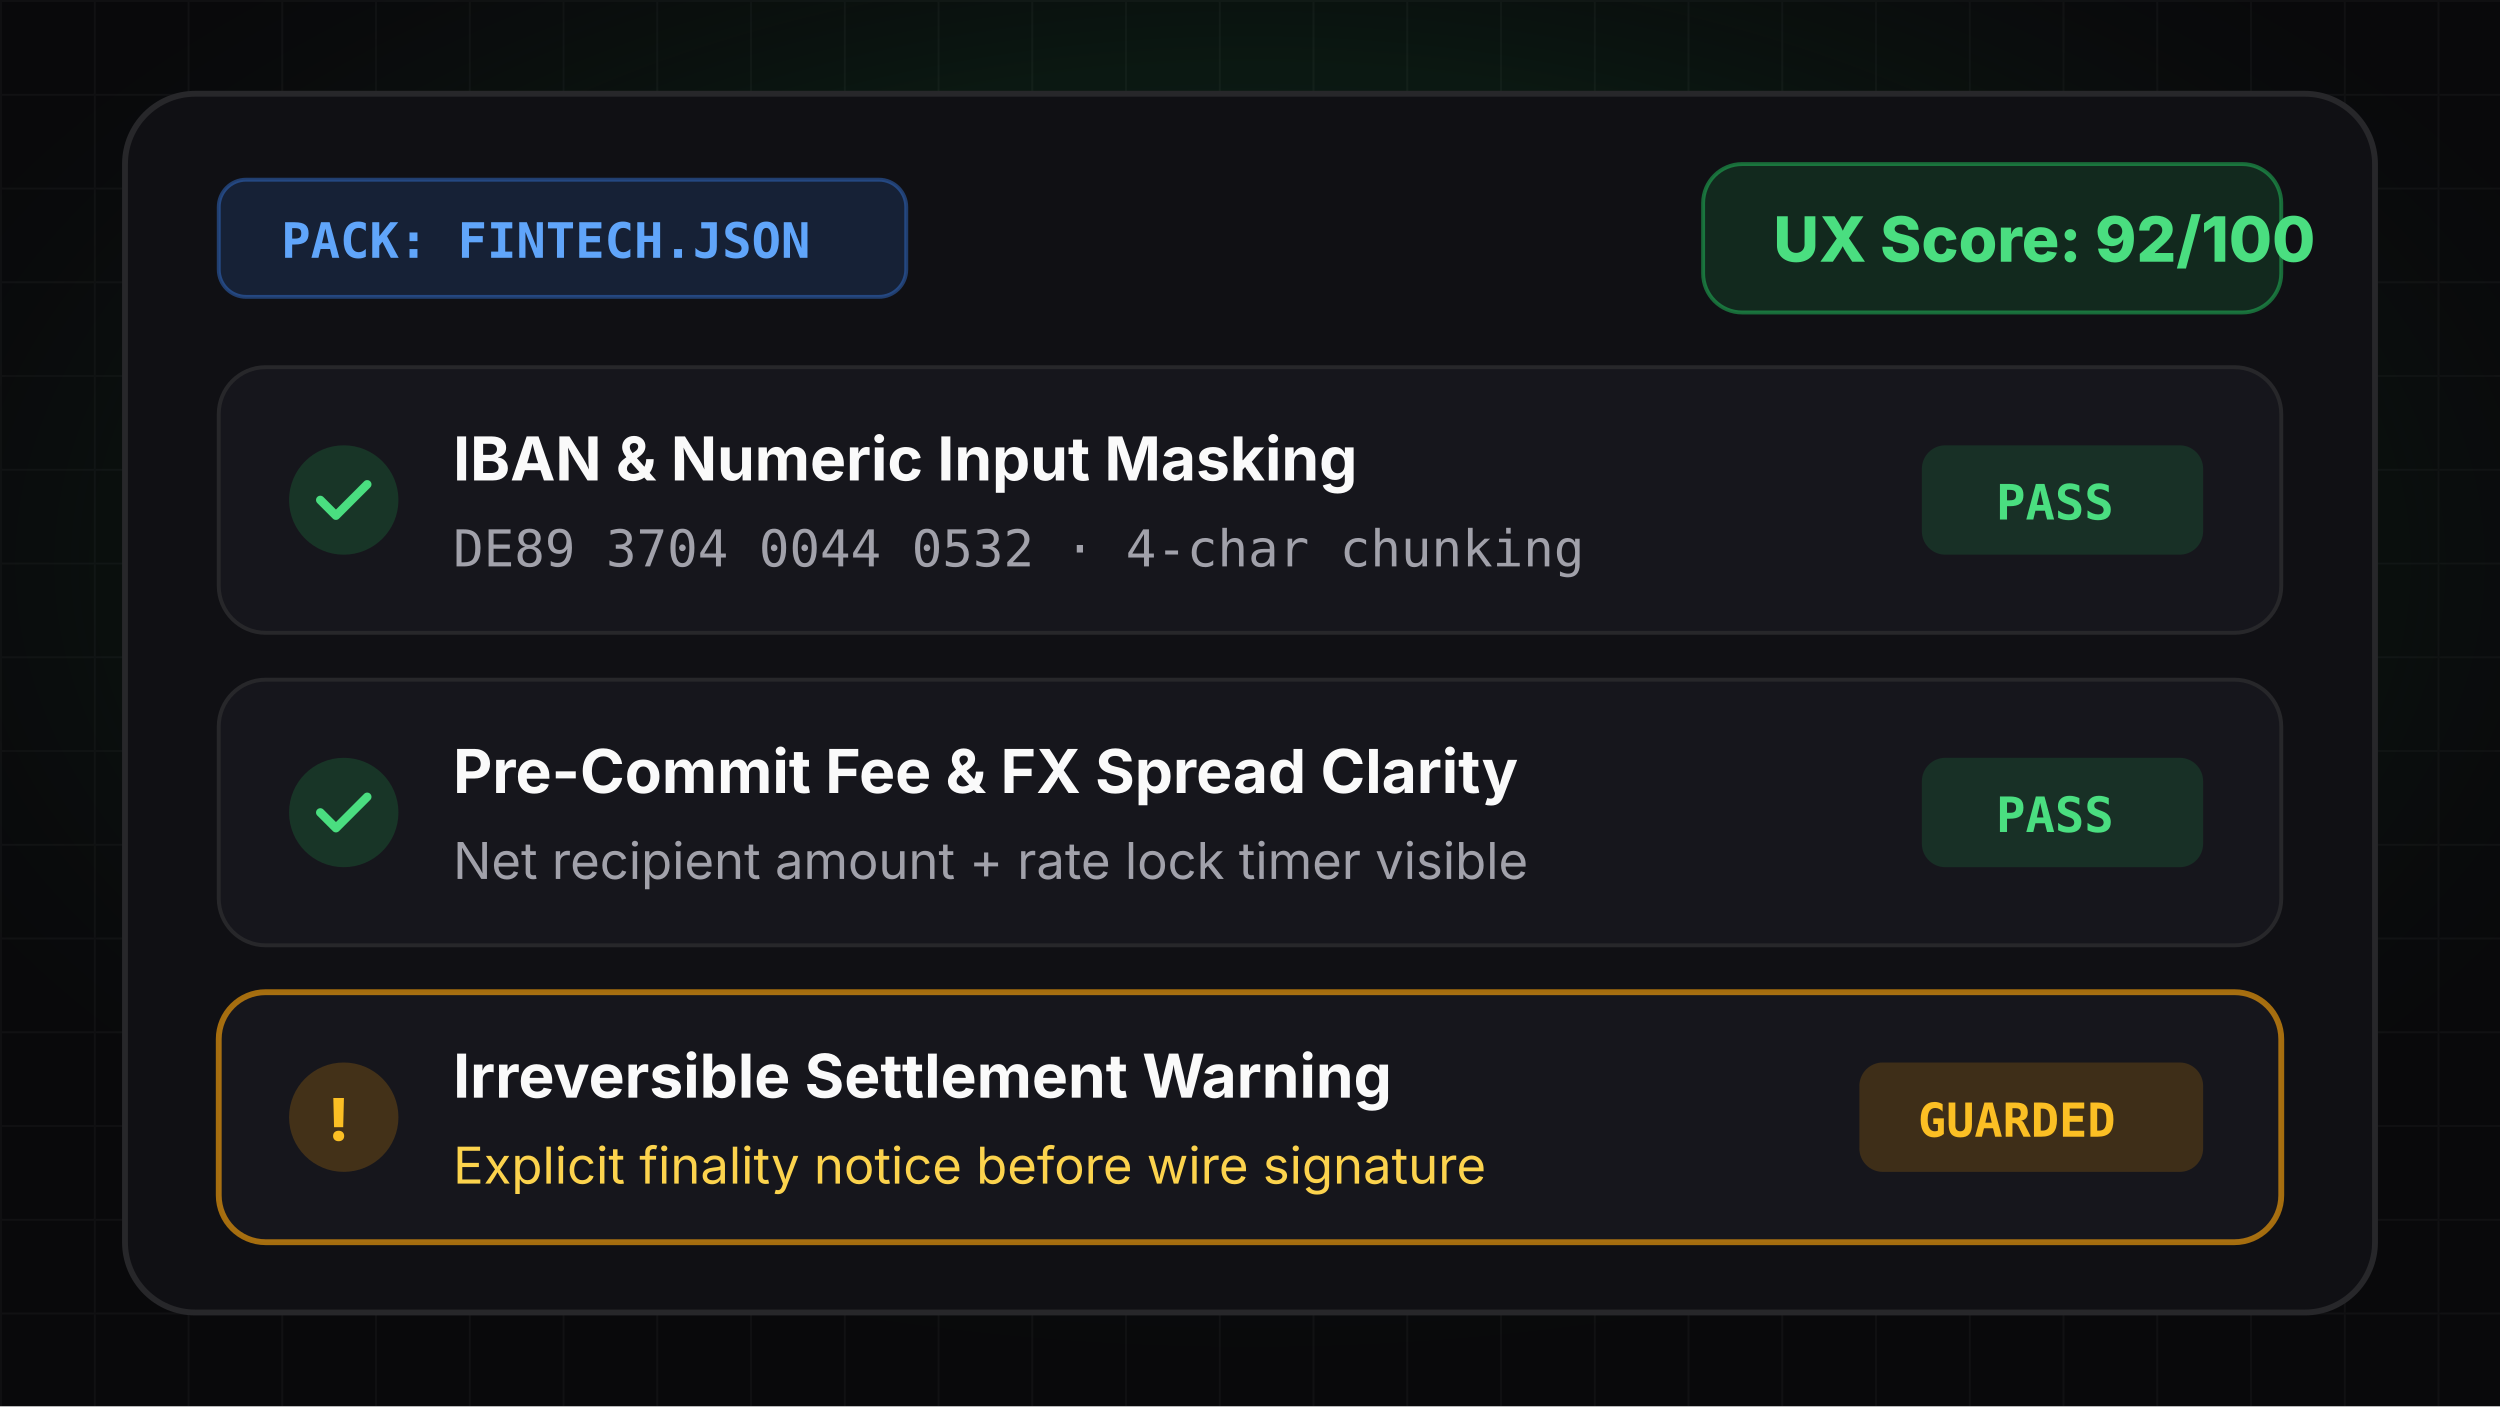
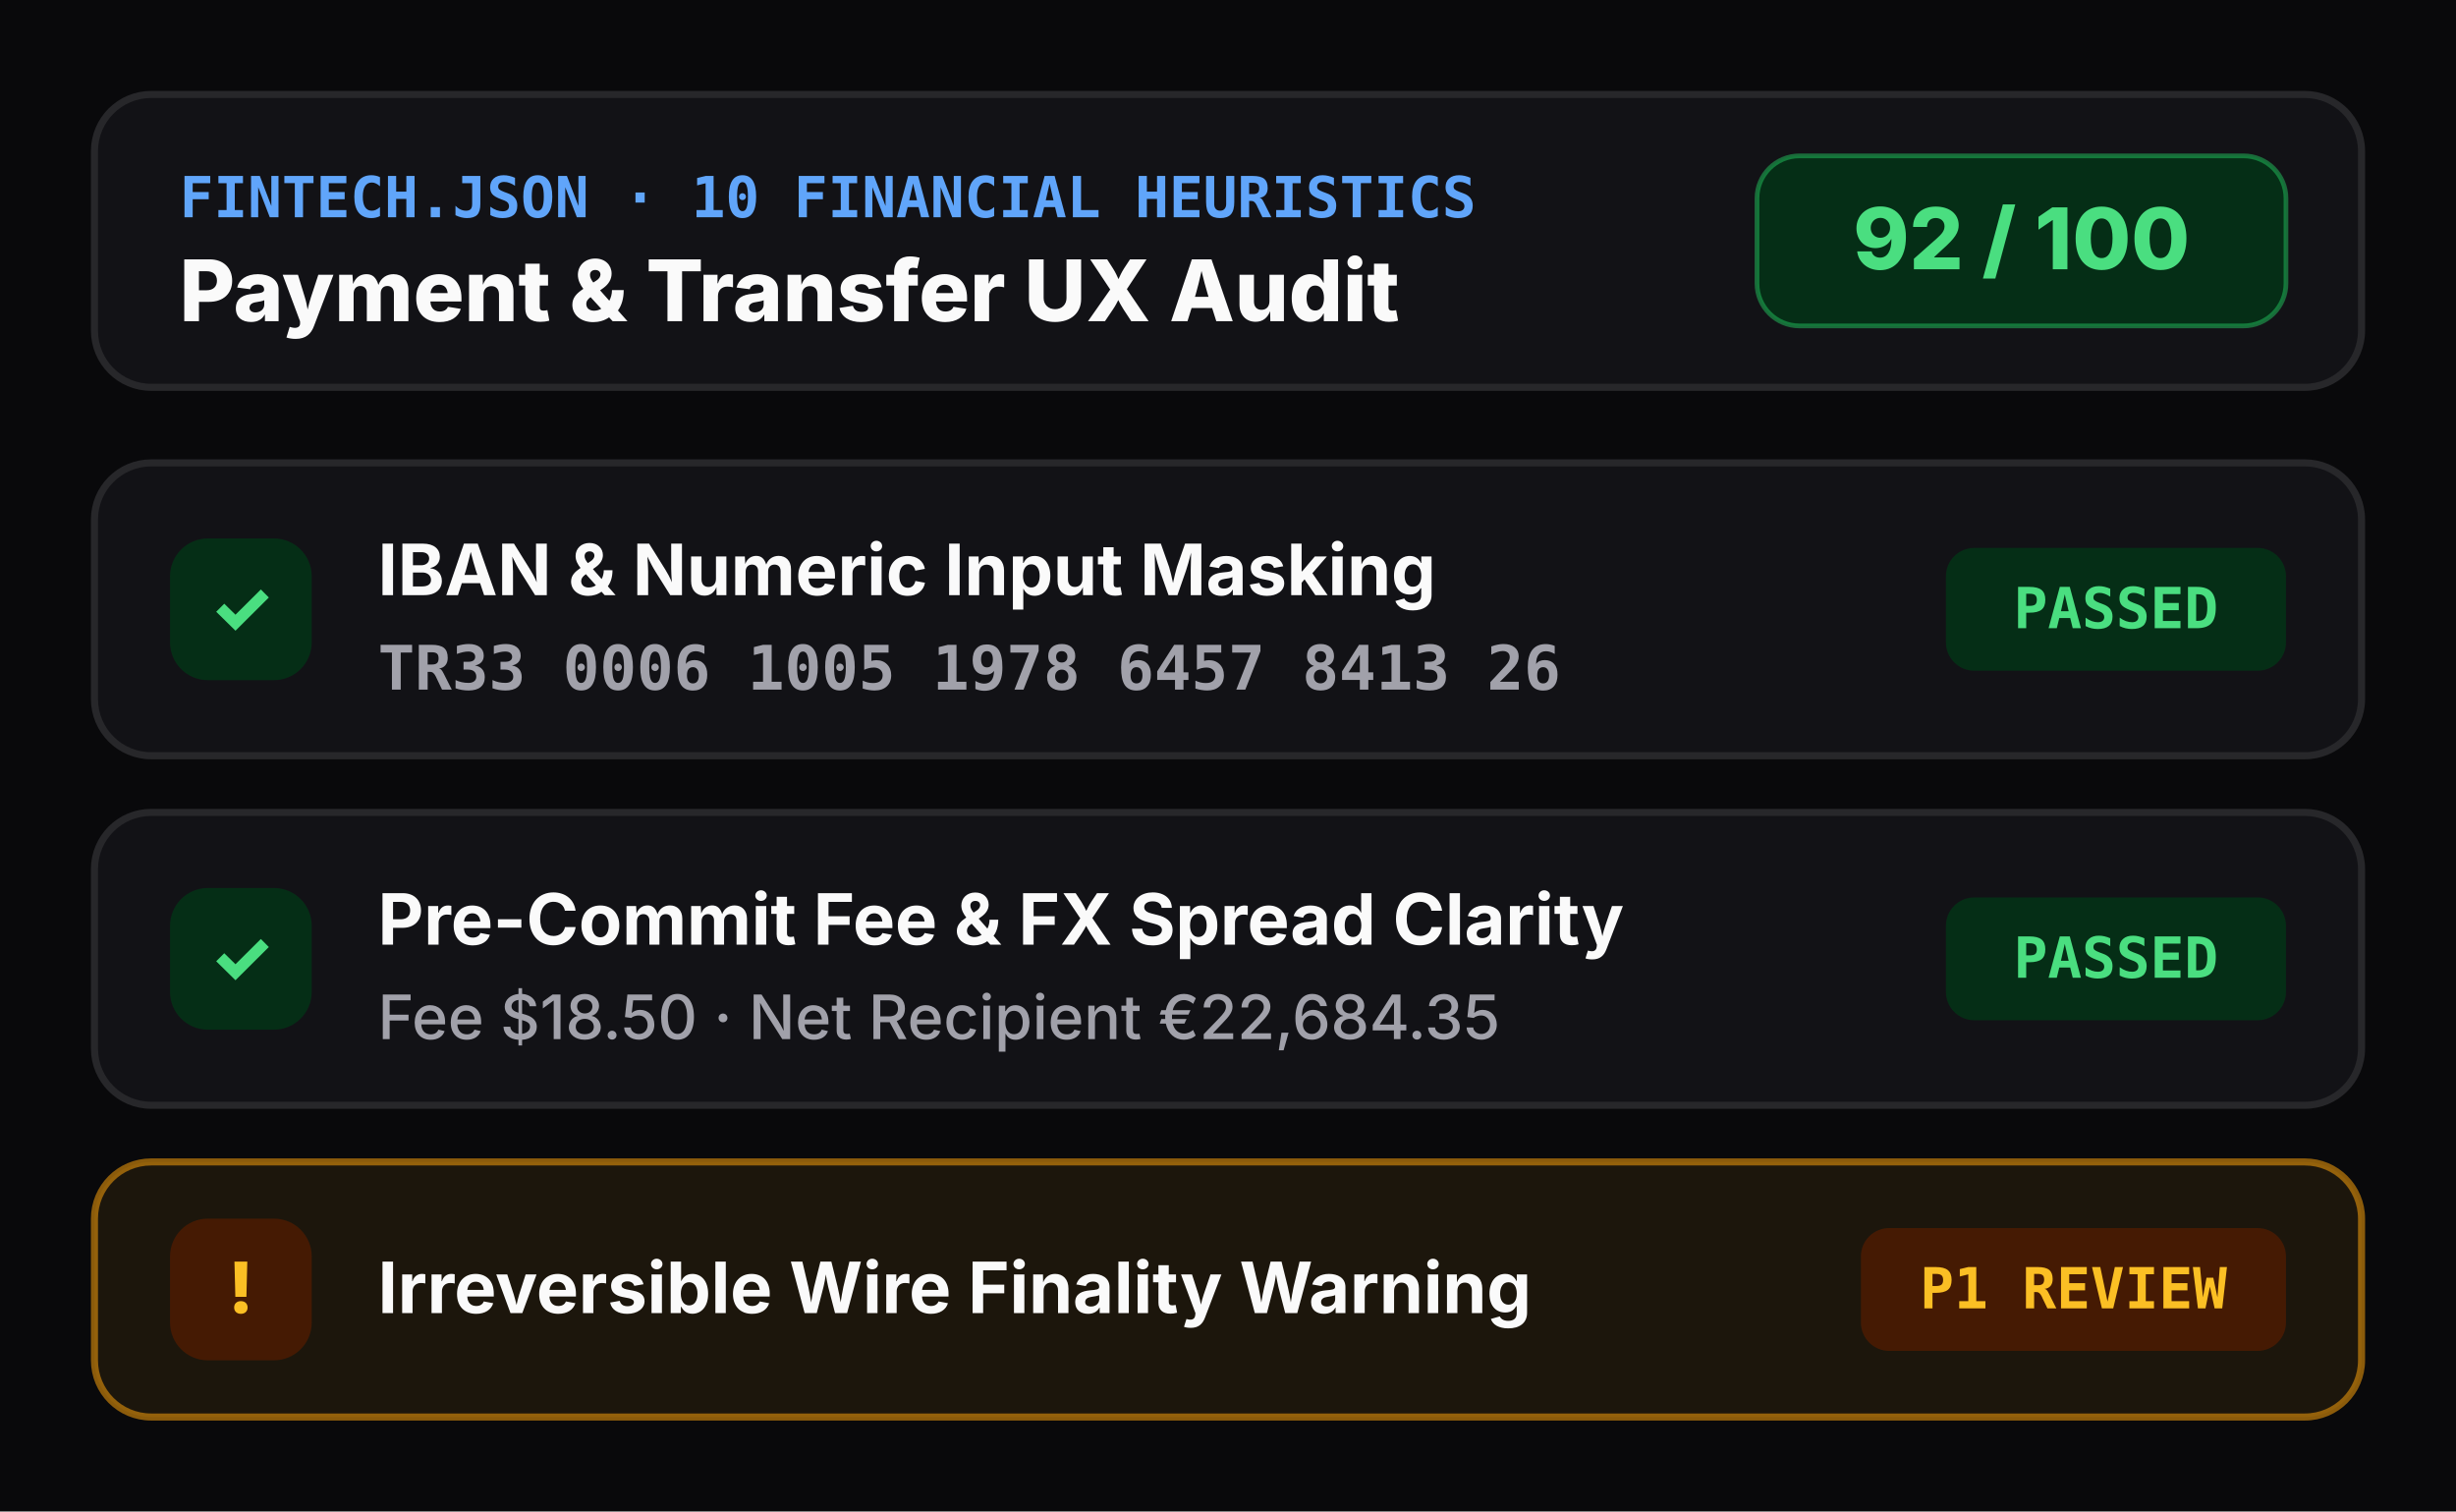
- <svg xmlns="http://www.w3.org/2000/svg" viewBox="0 0 640 360" width="640" height="360" fill="none">
-   <defs>
-     <radialGradient id="glowFin" cx="50%" cy="40%" r="60%">
-       <stop offset="0%" stop-color="#3b82f6" stop-opacity="0.18" />
-       <stop offset="60%" stop-color="#22c55e" stop-opacity="0.08" />
-       <stop offset="100%" stop-color="#09090b" stop-opacity="0" />
-     </radialGradient>
-     <pattern id="gridFin" width="24" height="24" patternUnits="userSpaceOnUse">
-       <path d="M 24 0 L 0 0 0 24" fill="none" stroke="#ffffff" stroke-opacity="0.03" stroke-width="1" />
-     </pattern>
-   </defs>
-   <rect width="640" height="360" fill="#09090b" />
-   <rect width="640" height="360" fill="url(#gridFin)" />
-   <rect width="640" height="360" fill="url(#glowFin)" />
-   <rect x="32" y="24" width="576" height="312" rx="18" fill="#101014" stroke="#27272a" stroke-width="1.5" />
-   <rect x="56" y="46" width="176" height="30" rx="7" fill="#3b82f6" fill-opacity="0.15" stroke="#3b82f6" stroke-opacity="0.4" />
-   <text x="72" y="66" fill="#60a5fa" font-family="SF Mono, monospace" font-size="12.5" font-weight="700">PACK: FINTECH.JSON</text>
-   <rect x="436" y="42" width="148" height="38" rx="10" fill="#22c55e" fill-opacity="0.14" stroke="#22c55e" stroke-opacity="0.5" />
-   <text x="454" y="67" fill="#4ade80" font-family="Inter, sans-serif" font-size="16" font-weight="800">UX Score: 92/100</text>
-   <rect x="56" y="94" width="528" height="68" rx="12" fill="#16161c" stroke="#27272a" />
-   <circle cx="88" cy="128" r="14" fill="#22c55e" fill-opacity="0.18" />
-   <path d="M82 128l4 4 8-8" stroke="#4ade80" stroke-width="2.2" stroke-linecap="round" stroke-linejoin="round" />
-   <text x="116" y="123" fill="#fafafa" font-family="Inter, sans-serif" font-size="15.5" font-weight="700">IBAN &amp; Numeric Input Masking</text>
-   <text x="116" y="145" fill="#a1a1aa" font-family="SF Mono, monospace" font-size="13">DE89 3704 0044 0532 · 4-char chunking</text>
-   <rect x="492" y="114" width="72" height="28" rx="6" fill="#22c55e" fill-opacity="0.15" />
-   <text x="511" y="133" fill="#4ade80" font-family="SF Mono, monospace" font-size="12.5" font-weight="700">PASS</text>
-   <rect x="56" y="174" width="528" height="68" rx="12" fill="#16161c" stroke="#27272a" />
-   <circle cx="88" cy="208" r="14" fill="#22c55e" fill-opacity="0.18" />
-   <path d="M82 208l4 4 8-8" stroke="#4ade80" stroke-width="2.2" stroke-linecap="round" stroke-linejoin="round" />
-   <text x="116" y="203" fill="#fafafa" font-family="Inter, sans-serif" font-size="15.5" font-weight="700">Pre-Commit Fee &amp; FX Spread Clarity</text>
-   <text x="116" y="225" fill="#a1a1aa" font-family="Inter, sans-serif" font-size="13">Net recipient amount + rate lock timer visible</text>
-   <rect x="492" y="194" width="72" height="28" rx="6" fill="#22c55e" fill-opacity="0.15" />
-   <text x="511" y="213" fill="#4ade80" font-family="SF Mono, monospace" font-size="12.5" font-weight="700">PASS</text>
-   <rect x="56" y="254" width="528" height="64" rx="12" fill="#16161c" stroke="#f59e0b" stroke-opacity="0.65" stroke-width="1.5" />
-   <circle cx="88" cy="286" r="14" fill="#f59e0b" fill-opacity="0.2" />
-   <text x="84" y="292" fill="#fbbf24" font-family="Inter, sans-serif" font-size="15" font-weight="800">!</text>
-   <text x="116" y="281" fill="#fafafa" font-family="Inter, sans-serif" font-size="15.5" font-weight="700">Irreversible Settlement Warning</text>
-   <text x="116" y="303" fill="#fcd34d" font-family="Inter, sans-serif" font-size="13">Explicit finality notice before wire signature</text>
-   <rect x="476" y="272" width="88" height="28" rx="6" fill="#f59e0b" fill-opacity="0.18" />
-   <text x="491" y="291" fill="#fbbf24" font-family="SF Mono, monospace" font-size="12" font-weight="700">GUARDED</text>
+ <svg xmlns="http://www.w3.org/2000/svg" viewBox="0 0 520 320" width="520" height="320" fill="none">
+   <rect width="520" height="320" fill="#09090B" />
+   <rect x="20" y="20" width="480" height="62" rx="12" fill="#121216" stroke="#27272A" stroke-width="1.5" />
+   <text x="38" y="46" fill="#60A5FA" font-family="ui-monospace, SFMono-Regular, monospace" font-size="12" font-weight="700">FINTECH.JSON · 10 FINANCIAL HEURISTICS</text>
+   <text x="38" y="68" fill="#FAFAFA" font-family="Inter, -apple-system, sans-serif" font-size="18" font-weight="800">Payment &amp; Transfer UX Audit</text>
+   <rect x="372" y="33" width="112" height="36" rx="9" fill="#052E16" stroke="#22C55E" stroke-opacity="0.5" />
+   <text x="428" y="57" text-anchor="middle" fill="#4ADE80" font-family="Inter, -apple-system, sans-serif" font-size="18" font-weight="800">92 / 100</text>
+   <rect x="20" y="98" width="480" height="62" rx="12" fill="#121216" stroke="#27272A" stroke-width="1.5" />
+   <rect x="36" y="114" width="30" height="30" rx="8" fill="#052E16" />
+   <text x="51" y="134" text-anchor="middle" fill="#4ADE80" font-family="Inter, -apple-system, sans-serif" font-size="15" font-weight="800">✓</text>
+   <text x="80" y="126" fill="#FAFAFA" font-family="Inter, -apple-system, sans-serif" font-size="15" font-weight="700">IBAN &amp; Numeric Input Masking</text>
+   <text x="80" y="146" fill="#A1A1AA" font-family="ui-monospace, SFMono-Regular, monospace" font-size="13" font-weight="600">TR33 0006 1005 1978 6457 8413 26</text>
+   <rect x="412" y="116" width="72" height="26" rx="6" fill="#052E16" />
+   <text x="448" y="133" text-anchor="middle" fill="#4ADE80" font-family="ui-monospace, SFMono-Regular, monospace" font-size="12" font-weight="700">PASSED</text>
+   <rect x="20" y="172" width="480" height="62" rx="12" fill="#121216" stroke="#27272A" stroke-width="1.5" />
+   <rect x="36" y="188" width="30" height="30" rx="8" fill="#052E16" />
+   <text x="51" y="208" text-anchor="middle" fill="#4ADE80" font-family="Inter, -apple-system, sans-serif" font-size="15" font-weight="800">✓</text>
+   <text x="80" y="200" fill="#FAFAFA" font-family="Inter, -apple-system, sans-serif" font-size="15" font-weight="700">Pre-Commit Fee &amp; FX Spread Clarity</text>
+   <text x="80" y="220" fill="#A1A1AA" font-family="Inter, -apple-system, sans-serif" font-size="13" font-weight="500">Fee $18.50 · Net Recipient €22,684.35</text>
+   <rect x="412" y="190" width="72" height="26" rx="6" fill="#052E16" />
+   <text x="448" y="207" text-anchor="middle" fill="#4ADE80" font-family="ui-monospace, SFMono-Regular, monospace" font-size="12" font-weight="700">PASSED</text>
+   <rect x="20" y="246" width="480" height="54" rx="12" fill="#1C160C" stroke="#F59E0B" stroke-opacity="0.55" stroke-width="1.5" />
+   <rect x="36" y="258" width="30" height="30" rx="8" fill="#451A03" />
+   <text x="51" y="278" text-anchor="middle" fill="#FBBF24" font-family="Inter, -apple-system, sans-serif" font-size="15" font-weight="800">!</text>
+   <text x="80" y="278" fill="#FAFAFA" font-family="Inter, -apple-system, sans-serif" font-size="15" font-weight="700">Irreversible Wire Finality Warning</text>
+   <rect x="394" y="260" width="90" height="26" rx="6" fill="#451A03" />
+   <text x="439" y="277" text-anchor="middle" fill="#FBBF24" font-family="ui-monospace, SFMono-Regular, monospace" font-size="12" font-weight="700">P1 REVIEW</text>
</svg>
